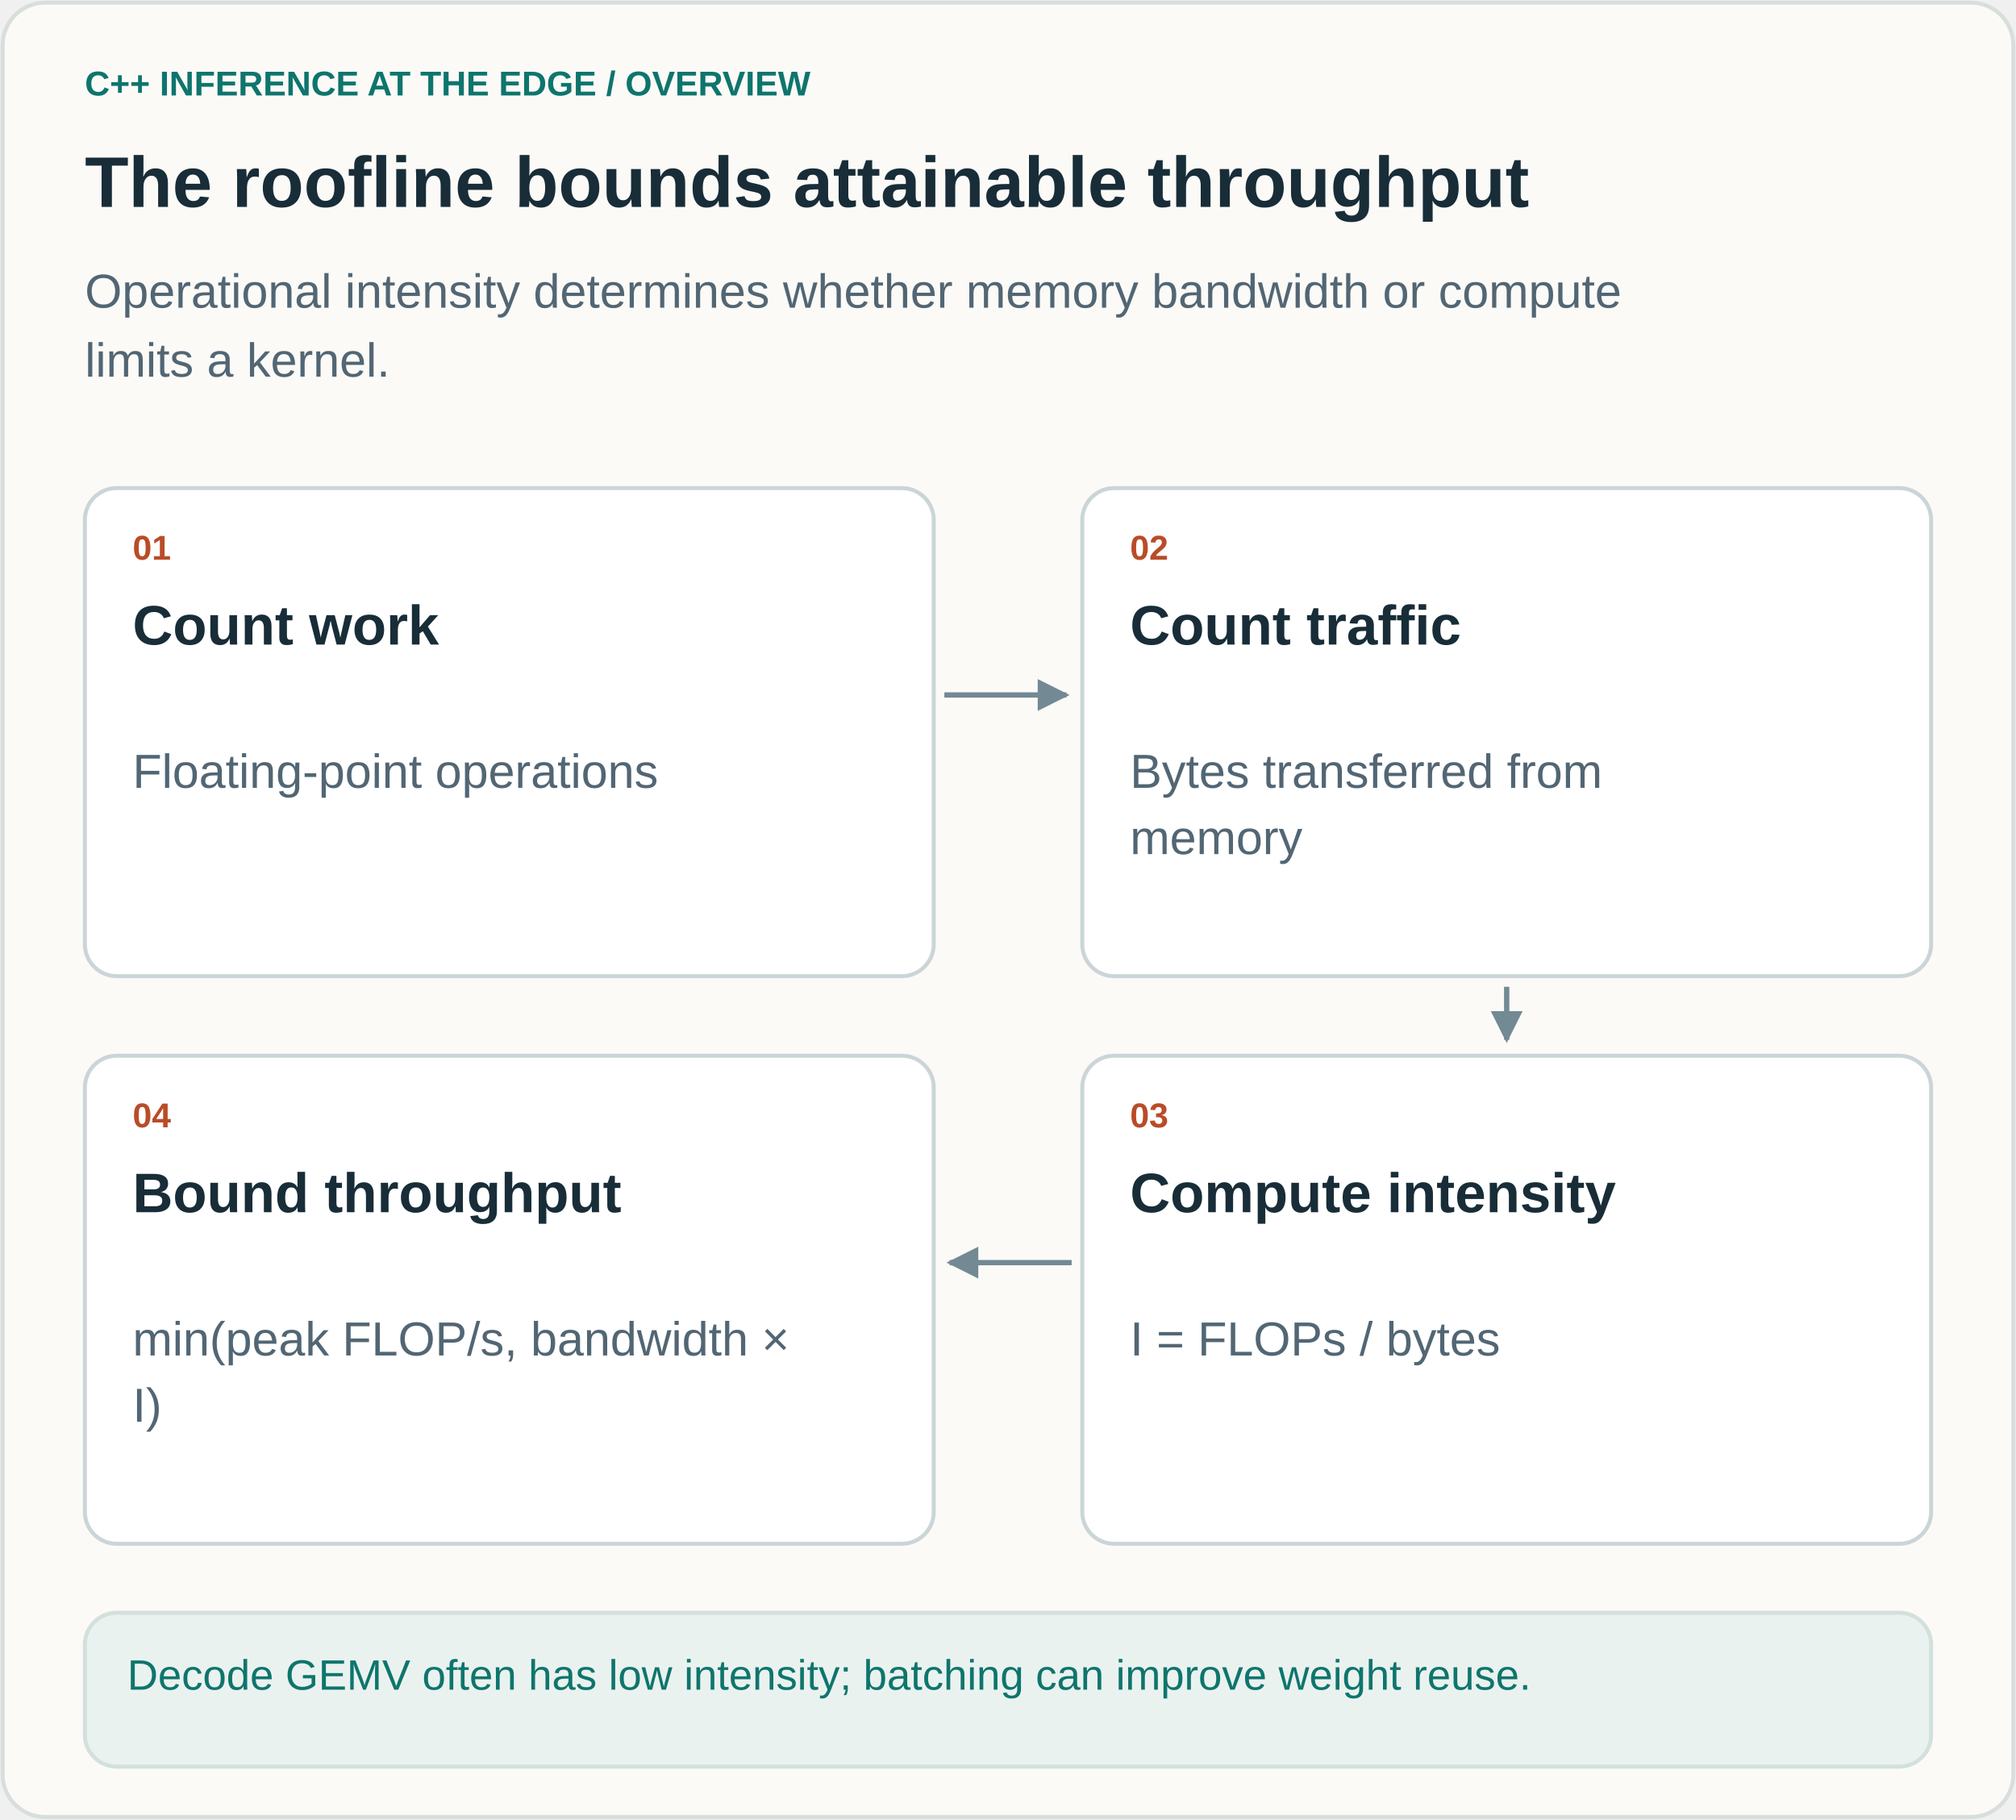
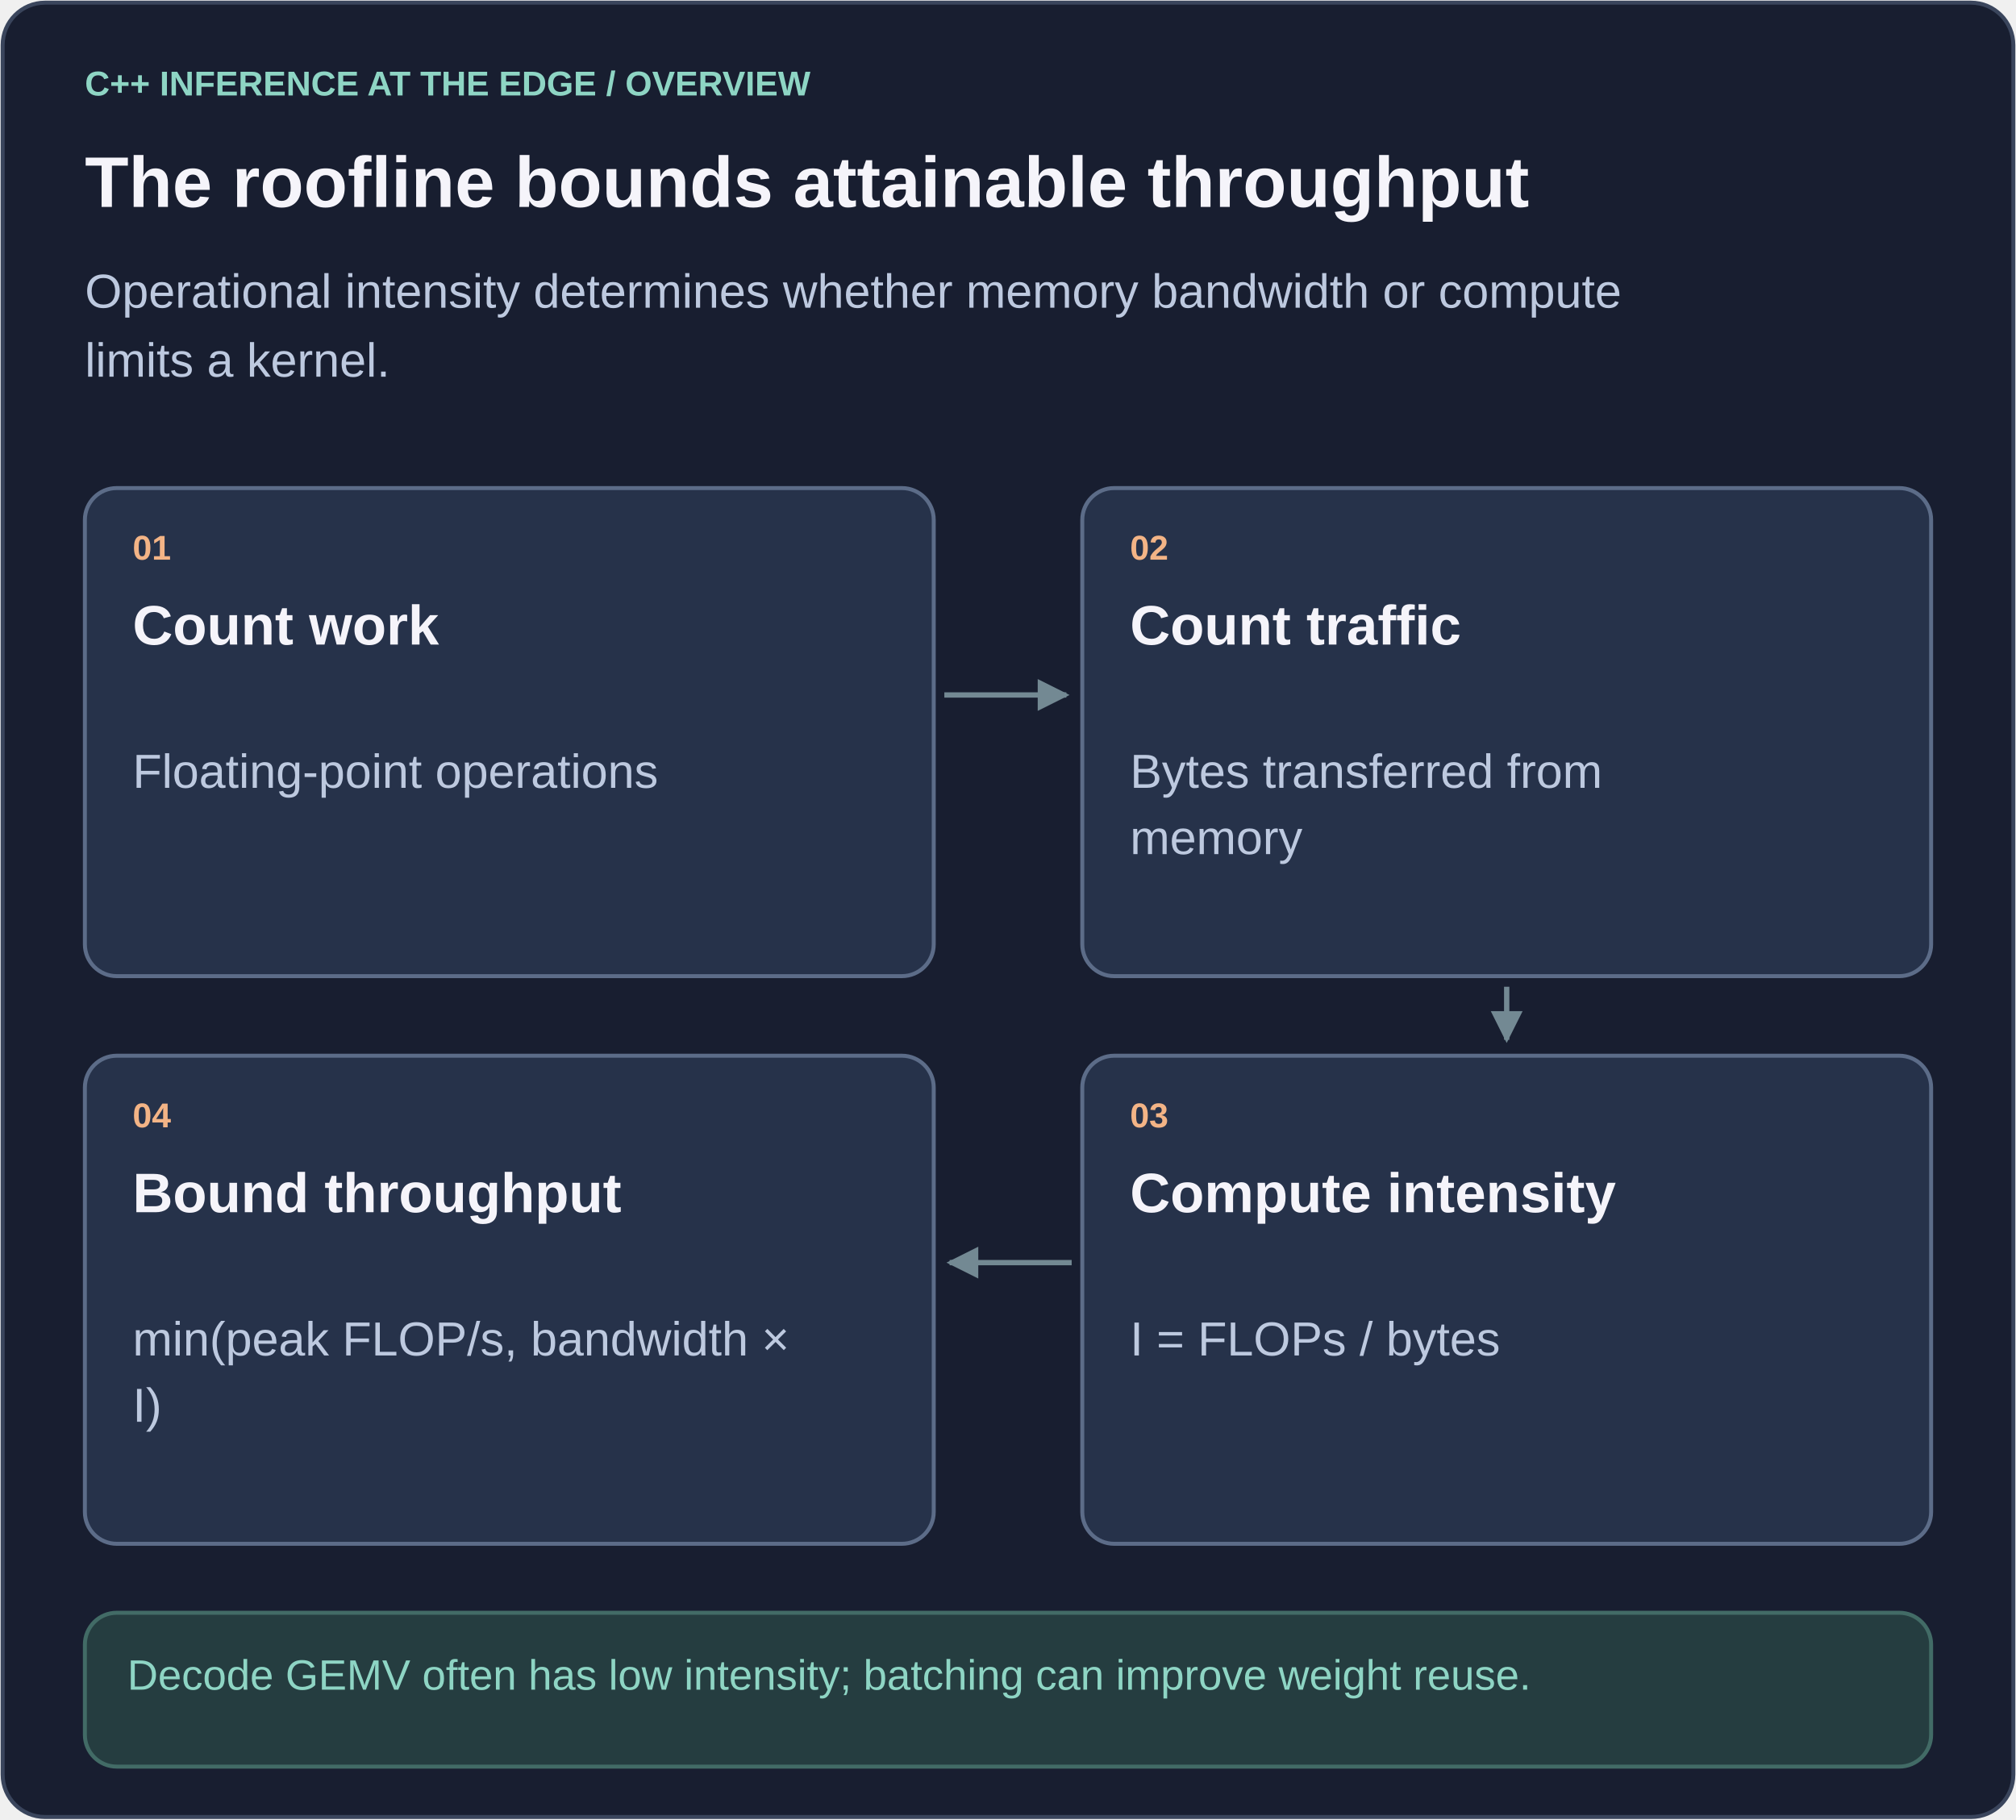
<svg xmlns="http://www.w3.org/2000/svg" width="760" height="686" viewBox="0 0 760 686" role="img" aria-labelledby="title desc">
  <defs>
    <marker id="arrow" viewBox="0 0 10 10" refX="9" refY="5" markerWidth="6" markerHeight="6" orient="auto-start-reverse">
      <path d="M0 0 L10 5 L0 10 Z" fill="#738993" />
    </marker>
  </defs>
  <g font-family="Arial, Helvetica, sans-serif">
-     <rect x="1" y="1" width="758" height="684" rx="16" fill="#fbfaf7" stroke="#d8dedb" stroke-width="1.5" />
-     <text x="32" y="36" font-size="13" fill="#0e756d" font-weight="700" text-anchor="start">C++ INFERENCE AT THE EDGE  /  OVERVIEW</text>
-     <text x="32" y="78" font-size="27" fill="#182d38" font-weight="600" text-anchor="start">The roofline bounds attainable throughput</text>
-     <text x="32" y="116" font-size="18" fill="#526674" font-weight="400" text-anchor="start">Operational intensity determines whether memory bandwidth or compute</text>
-     <text x="32" y="142" font-size="18" fill="#526674" font-weight="400" text-anchor="start">limits a kernel.</text>
-     <rect x="32" y="184" width="320" height="184" rx="12" fill="#fff" stroke="#cbd5d8" stroke-width="1.5" />
-     <text x="50" y="211" font-size="13" fill="#b94c27" font-weight="700" text-anchor="start">01</text>
-     <text x="50" y="243" font-size="21" fill="#182d38" font-weight="600" text-anchor="start">Count work</text>
-     <text x="50" y="297" font-size="18" fill="#526674" font-weight="400" text-anchor="start">Floating-point operations</text>
-     <rect x="408" y="184" width="320" height="184" rx="12" fill="#fff" stroke="#cbd5d8" stroke-width="1.5" />
-     <text x="426" y="211" font-size="13" fill="#b94c27" font-weight="700" text-anchor="start">02</text>
-     <text x="426" y="243" font-size="21" fill="#182d38" font-weight="600" text-anchor="start">Count traffic</text>
-     <text x="426" y="297" font-size="18" fill="#526674" font-weight="400" text-anchor="start">Bytes transferred from</text>
-     <text x="426" y="322" font-size="18" fill="#526674" font-weight="400" text-anchor="start">memory</text>
-     <rect x="408" y="398" width="320" height="184" rx="12" fill="#fff" stroke="#cbd5d8" stroke-width="1.5" />
-     <text x="426" y="425" font-size="13" fill="#b94c27" font-weight="700" text-anchor="start">03</text>
-     <text x="426" y="457" font-size="21" fill="#182d38" font-weight="600" text-anchor="start">Compute intensity</text>
-     <text x="426" y="511" font-size="18" fill="#526674" font-weight="400" text-anchor="start">I = FLOPs / bytes</text>
-     <rect x="32" y="398" width="320" height="184" rx="12" fill="#fff" stroke="#cbd5d8" stroke-width="1.5" />
-     <text x="50" y="425" font-size="13" fill="#b94c27" font-weight="700" text-anchor="start">04</text>
-     <text x="50" y="457" font-size="21" fill="#182d38" font-weight="600" text-anchor="start">Bound throughput</text>
-     <text x="50" y="511" font-size="18" fill="#526674" font-weight="400" text-anchor="start">min(peak FLOP/s, bandwidth ×</text>
-     <text x="50" y="536" font-size="18" fill="#526674" font-weight="400" text-anchor="start">I)</text>
+     <rect x="1" y="1" width="758" height="684" rx="16" fill="#181e30" stroke="#3a455c" stroke-width="1.5" />
+     <text x="32" y="36" font-size="13" fill="#8ed5c4" font-weight="700" text-anchor="start">C++ INFERENCE AT THE EDGE  /  OVERVIEW</text>
+     <text x="32" y="78" font-size="27" fill="#f5f4fa" font-weight="600" text-anchor="start">The roofline bounds attainable throughput</text>
+     <text x="32" y="116" font-size="18" fill="#bdc9df" font-weight="400" text-anchor="start">Operational intensity determines whether memory bandwidth or compute</text>
+     <text x="32" y="142" font-size="18" fill="#bdc9df" font-weight="400" text-anchor="start">limits a kernel.</text>
+     <rect x="32" y="184" width="320" height="184" rx="12" fill="#26324a" stroke="#5c6c88" stroke-width="1.5" />
+     <text x="50" y="211" font-size="13" fill="#f3b486" font-weight="700" text-anchor="start">01</text>
+     <text x="50" y="243" font-size="21" fill="#f5f4fa" font-weight="600" text-anchor="start">Count work</text>
+     <text x="50" y="297" font-size="18" fill="#bdc9df" font-weight="400" text-anchor="start">Floating-point operations</text>
+     <rect x="408" y="184" width="320" height="184" rx="12" fill="#26324a" stroke="#5c6c88" stroke-width="1.5" />
+     <text x="426" y="211" font-size="13" fill="#f3b486" font-weight="700" text-anchor="start">02</text>
+     <text x="426" y="243" font-size="21" fill="#f5f4fa" font-weight="600" text-anchor="start">Count traffic</text>
+     <text x="426" y="297" font-size="18" fill="#bdc9df" font-weight="400" text-anchor="start">Bytes transferred from</text>
+     <text x="426" y="322" font-size="18" fill="#bdc9df" font-weight="400" text-anchor="start">memory</text>
+     <rect x="408" y="398" width="320" height="184" rx="12" fill="#26324a" stroke="#5c6c88" stroke-width="1.5" />
+     <text x="426" y="425" font-size="13" fill="#f3b486" font-weight="700" text-anchor="start">03</text>
+     <text x="426" y="457" font-size="21" fill="#f5f4fa" font-weight="600" text-anchor="start">Compute intensity</text>
+     <text x="426" y="511" font-size="18" fill="#bdc9df" font-weight="400" text-anchor="start">I = FLOPs / bytes</text>
+     <rect x="32" y="398" width="320" height="184" rx="12" fill="#26324a" stroke="#5c6c88" stroke-width="1.5" />
+     <text x="50" y="425" font-size="13" fill="#f3b486" font-weight="700" text-anchor="start">04</text>
+     <text x="50" y="457" font-size="21" fill="#f5f4fa" font-weight="600" text-anchor="start">Bound throughput</text>
+     <text x="50" y="511" font-size="18" fill="#bdc9df" font-weight="400" text-anchor="start">min(peak FLOP/s, bandwidth ×</text>
+     <text x="50" y="536" font-size="18" fill="#bdc9df" font-weight="400" text-anchor="start">I)</text>
    <path d="M356 262 L402 262" fill="none" stroke="#738993" stroke-width="2" marker-end="url(#arrow)" />
    <path d="M568 372 L568 392" fill="none" stroke="#738993" stroke-width="2" marker-end="url(#arrow)" />
    <path d="M404 476 L358 476" fill="none" stroke="#738993" stroke-width="2" marker-end="url(#arrow)" />
-     <rect x="32" y="608" width="696" height="58" rx="12" fill="#eaf2ef" stroke="#d2e1db" stroke-width="1.5" />
-     <text x="48" y="637" font-size="16" fill="#0e756d" font-weight="400" text-anchor="start">Decode GEMV often has low intensity; batching can improve weight reuse.</text>
+     <rect x="32" y="608" width="696" height="58" rx="12" fill="#253d40" stroke="#426b66" stroke-width="1.5" />
+     <text x="48" y="637" font-size="16" fill="#8ed5c4" font-weight="400" text-anchor="start">Decode GEMV often has low intensity; batching can improve weight reuse.</text>
  </g>
</svg>
